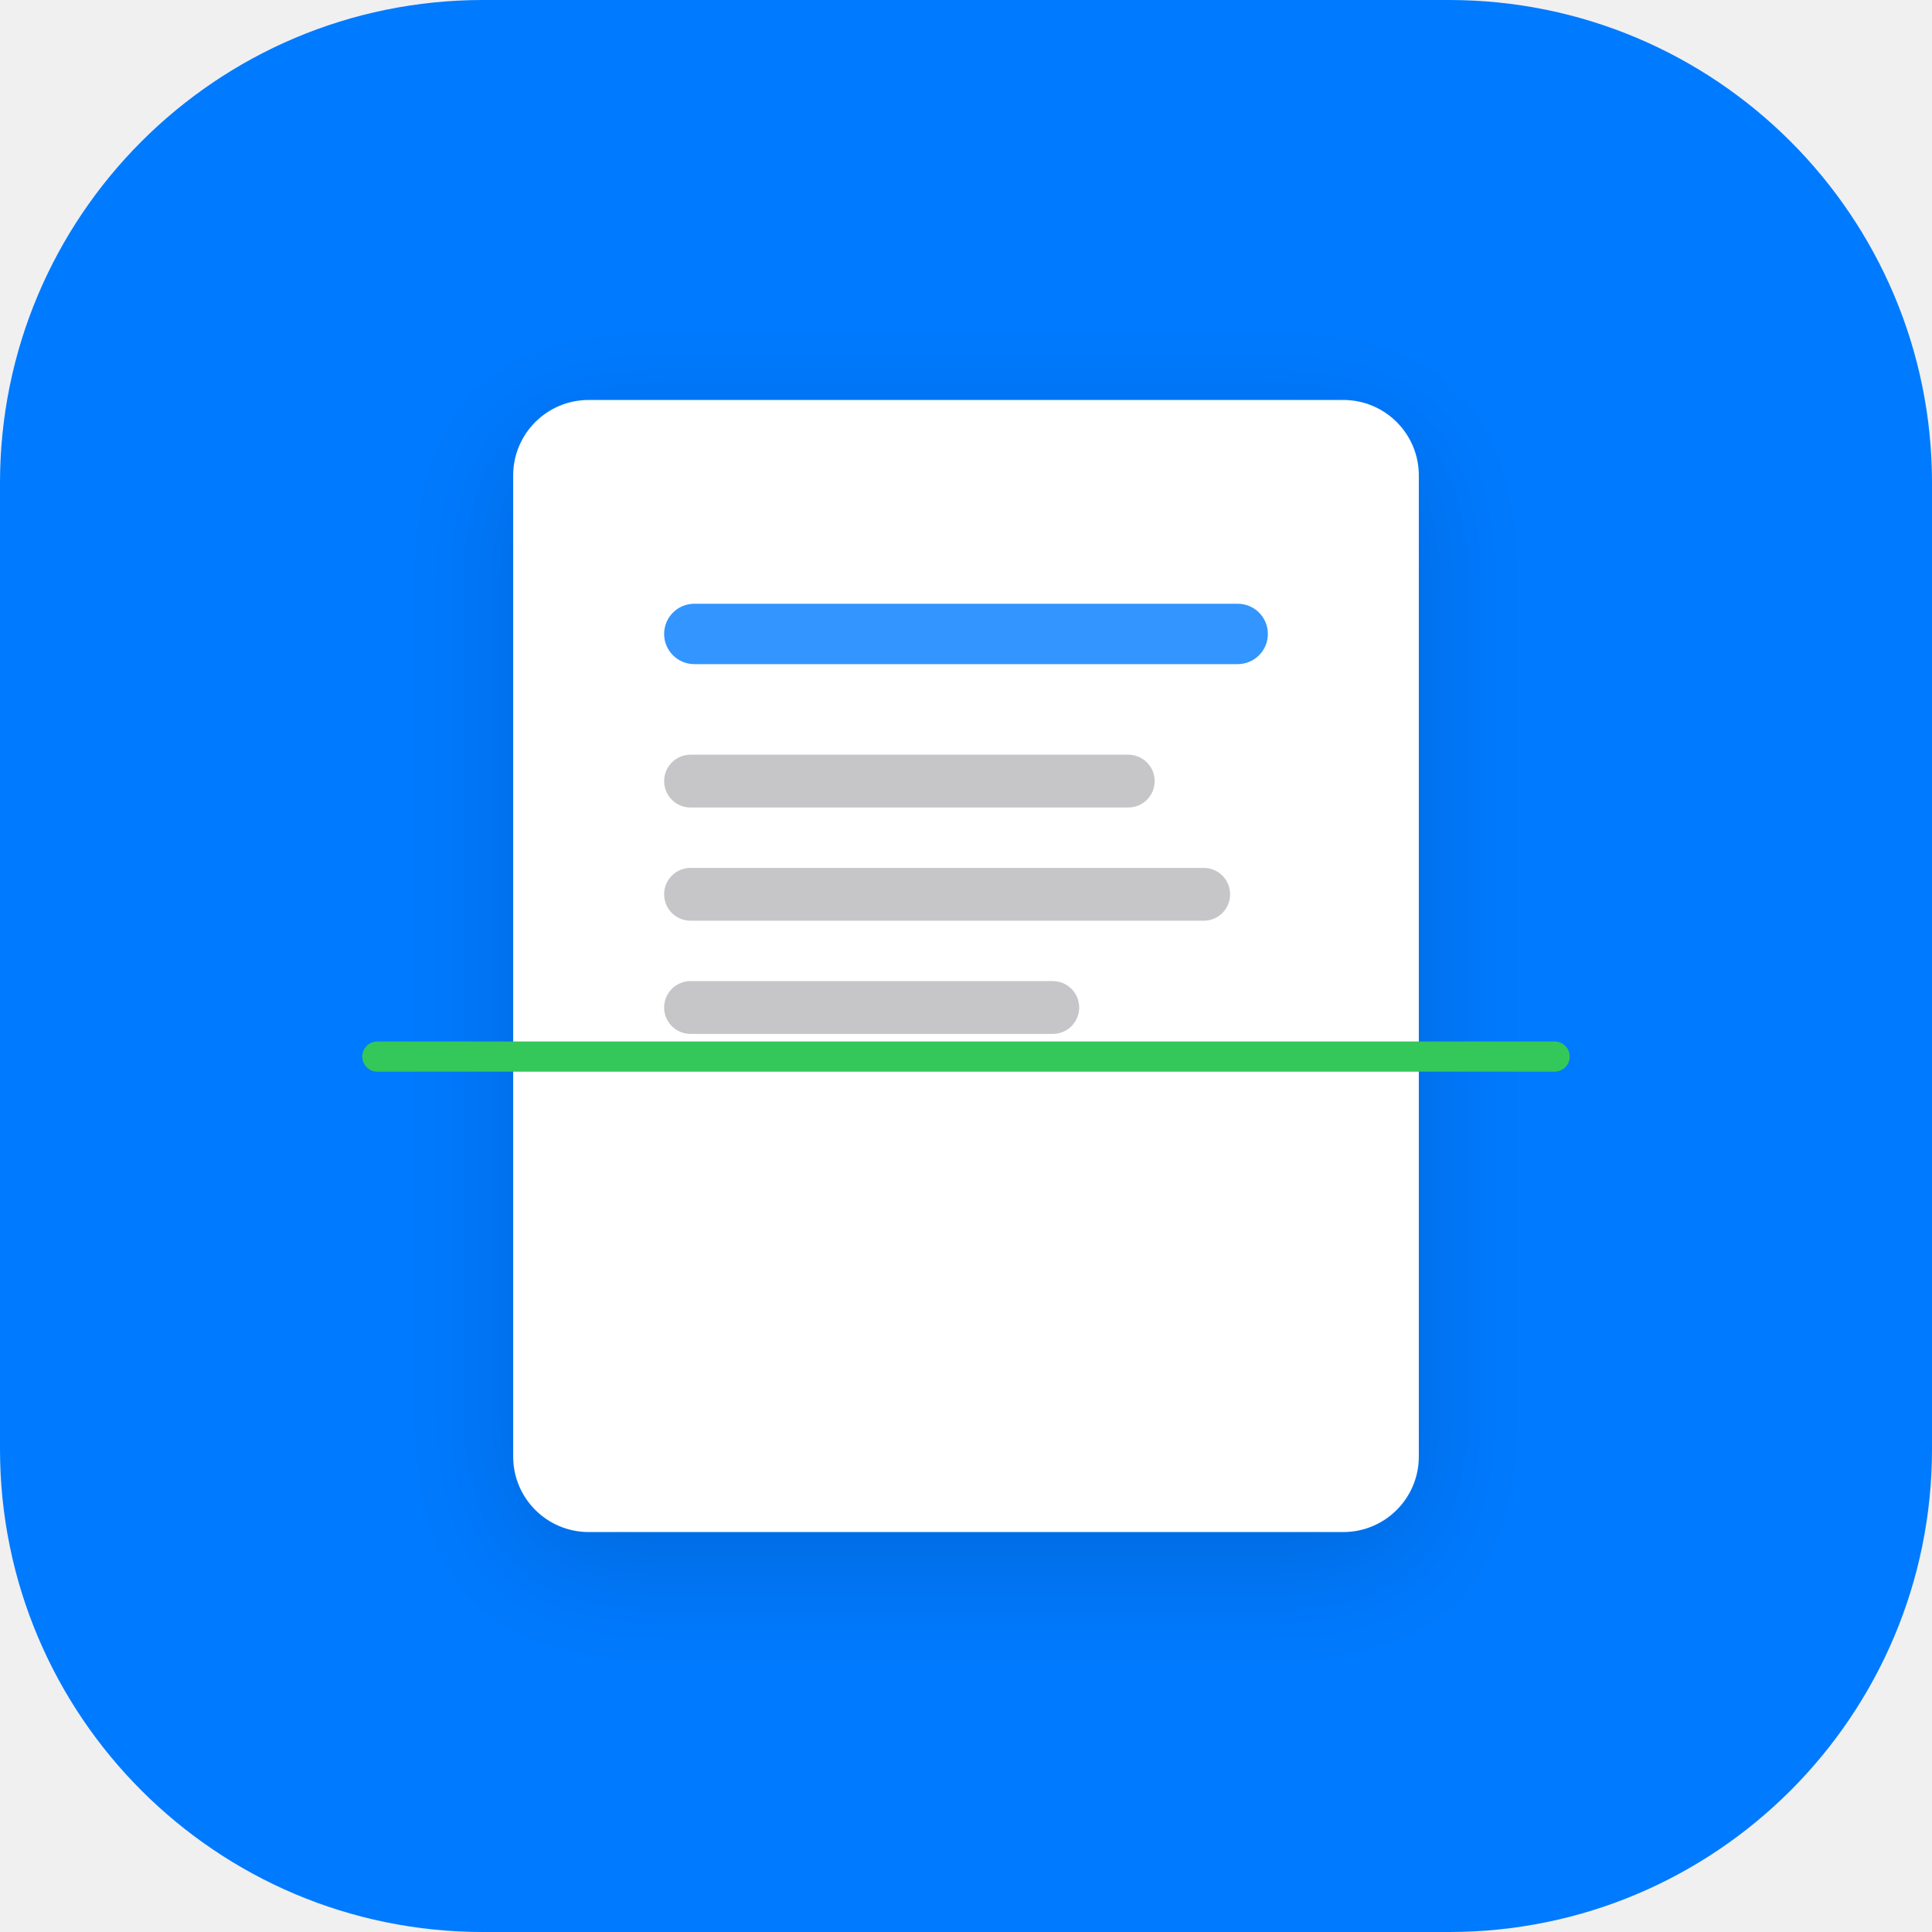
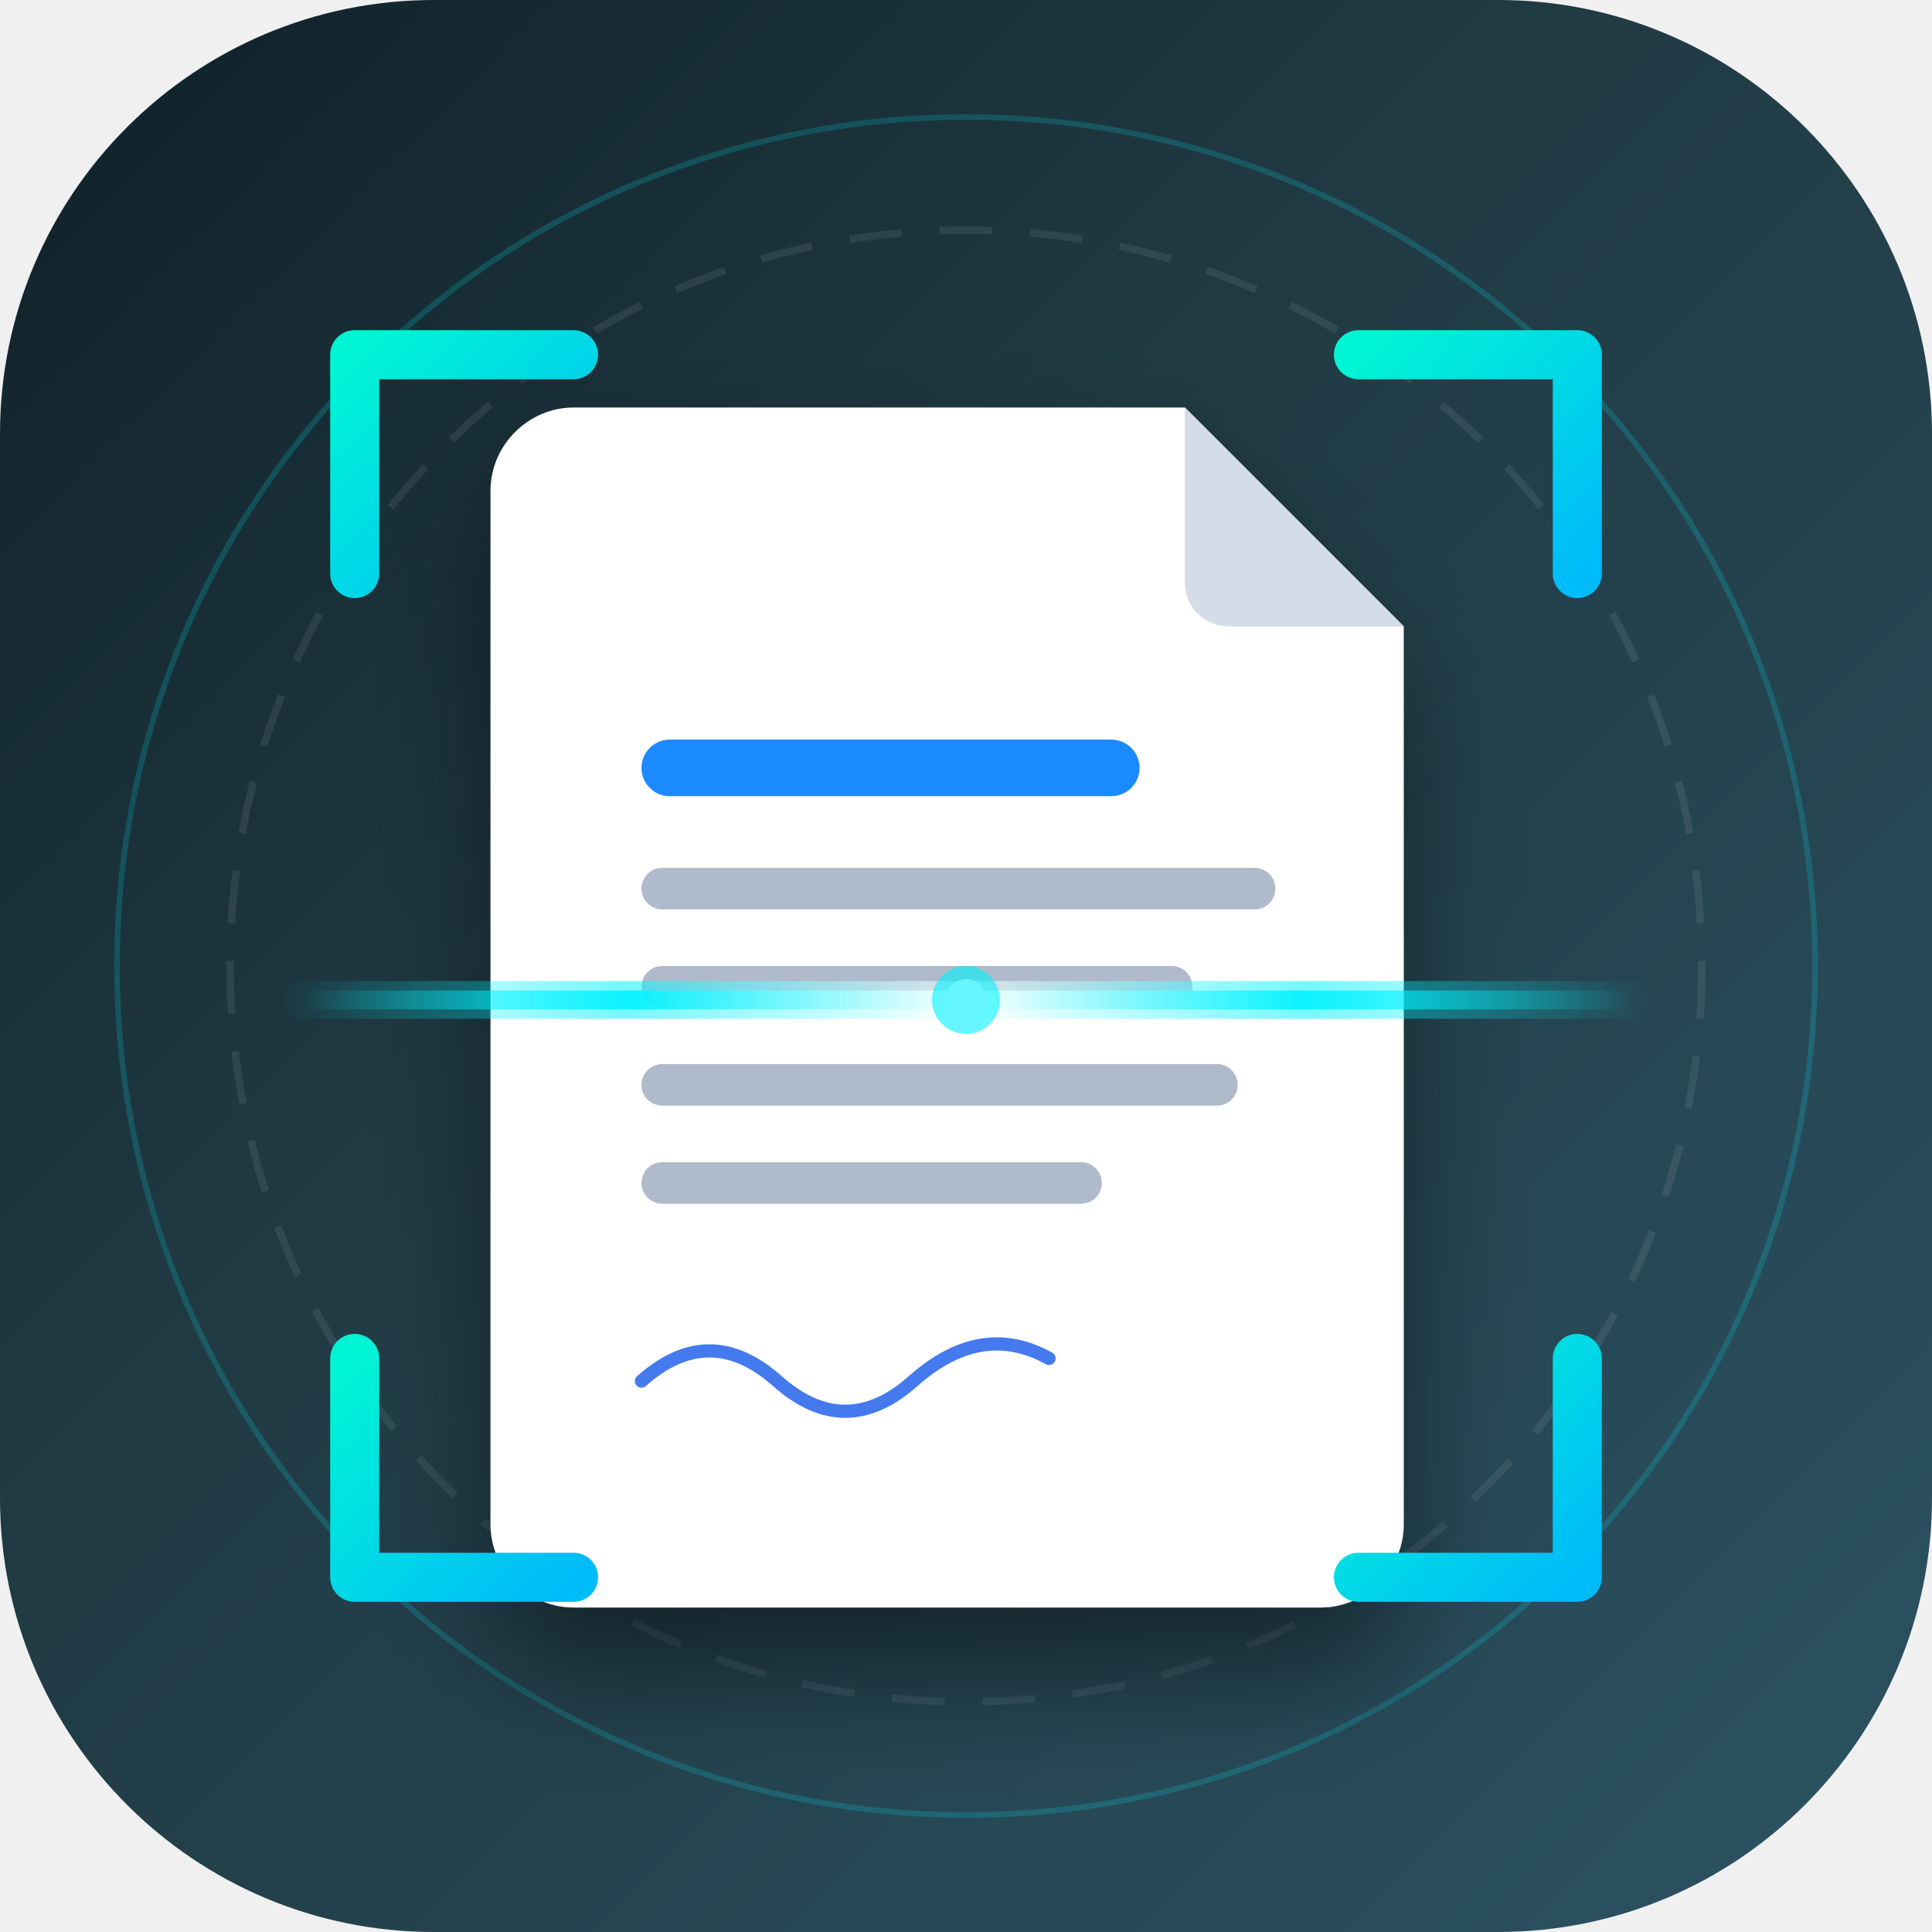
- <svg xmlns="http://www.w3.org/2000/svg" viewBox="0 0 512 512">
-   <rect width="512" height="512" rx="128" fill="#007aff" />
-   <rect x="136" y="106" width="240" height="300" rx="20" fill="#ffffff" filter="drop-shadow(0 8px 16px rgba(0,0,0,0.15))" />
-   <rect x="176" y="160" width="160" height="16" rx="8" fill="#007aff" opacity="0.8" />
-   <rect x="176" y="200" width="130" height="14" rx="7" fill="#8e8e93" opacity="0.5" />
-   <rect x="176" y="230" width="150" height="14" rx="7" fill="#8e8e93" opacity="0.5" />
-   <rect x="176" y="260" width="110" height="14" rx="7" fill="#8e8e93" opacity="0.5" />
-   <line x1="100" y1="280" x2="412" y2="280" stroke="#34c759" stroke-width="8" stroke-linecap="round" />
+ <svg xmlns="http://www.w3.org/2000/svg" viewBox="0 0 512 512" width="512" height="512">
+   <defs>
+     <linearGradient id="bgGrad" x1="0%" y1="0%" x2="100%" y2="100%">
+       <stop offset="0%" stop-color="#0f2027" />
+       <stop offset="40%" stop-color="#203a43" />
+       <stop offset="100%" stop-color="#2c5364" />
+     </linearGradient>
+     <linearGradient id="laserGrad" x1="0%" y1="0%" x2="100%" y2="0%">
+       <stop offset="0%" stop-color="#00f2fe" stop-opacity="0" />
+       <stop offset="25%" stop-color="#00f2fe" stop-opacity="0.9" />
+       <stop offset="50%" stop-color="#ffffff" stop-opacity="1" />
+       <stop offset="75%" stop-color="#00f2fe" stop-opacity="0.9" />
+       <stop offset="100%" stop-color="#00f2fe" stop-opacity="0" />
+     </linearGradient>
+     <filter id="docShadow" x="-20%" y="-20%" width="140%" height="140%">
+       <feDropShadow dx="0" dy="18" stdDeviation="16" flood-color="#000000" flood-opacity="0.45" />
+     </filter>
+     <linearGradient id="cornerGrad" x1="0%" y1="0%" x2="100%" y2="100%">
+       <stop offset="0%" stop-color="#00F5D4" />
+       <stop offset="100%" stop-color="#00BBF9" />
+     </linearGradient>
+   </defs>
+   <rect width="512" height="512" rx="115" fill="url(#bgGrad)" />
+   <circle cx="256" cy="256" r="195" fill="none" stroke="#ffffff" stroke-width="2" stroke-opacity="0.08" stroke-dasharray="14 10" />
+   <circle cx="256" cy="256" r="225" fill="none" stroke="#00f2fe" stroke-width="1.5" stroke-opacity="0.18" />
+   <g filter="url(#docShadow)">
+     <path d="M 152 108 L 314 108 L 372 166 L 372 404 C 372 416, 362 426, 350 426 L 152 426 C 140 426, 130 416, 130 404 L 130 130 C 130 118, 140 108, 152 108 Z" fill="#ffffff" />
+     <path d="M 314 108 L 372 166 L 326 166 C 319 166, 314 161, 314 154 Z" fill="#e2e8f0" />
+     <path d="M 314 108 L 314 154 C 314 161, 319 166, 326 166 L 372 166 Z" fill="#cbd5e1" opacity="0.6" />
+     <rect x="170" y="196" width="132" height="15" rx="7.5" fill="#007aff" opacity="0.88" />
+     <rect x="170" y="230" width="168" height="11" rx="5.5" fill="#94a3b8" opacity="0.75" />
+     <rect x="170" y="256" width="146" height="11" rx="5.5" fill="#94a3b8" opacity="0.75" />
+     <rect x="170" y="282" width="158" height="11" rx="5.5" fill="#94a3b8" opacity="0.75" />
+     <rect x="170" y="308" width="122" height="11" rx="5.5" fill="#94a3b8" opacity="0.75" />
+     <path d="M 170 366 Q 188 350, 206 366 T 242 366 T 278 360" fill="none" stroke="#2563eb" stroke-width="3.5" stroke-linecap="round" opacity="0.85" />
+   </g>
+   <path d="M 94 152 L 94 94 L 152 94" fill="none" stroke="url(#cornerGrad)" stroke-width="13" stroke-linecap="round" stroke-linejoin="round" />
+   <path d="M 360 94 L 418 94 L 418 152" fill="none" stroke="url(#cornerGrad)" stroke-width="13" stroke-linecap="round" stroke-linejoin="round" />
+   <path d="M 418 360 L 418 418 L 360 418" fill="none" stroke="url(#cornerGrad)" stroke-width="13" stroke-linecap="round" stroke-linejoin="round" />
+   <path d="M 152 418 L 94 418 L 94 360" fill="none" stroke="url(#cornerGrad)" stroke-width="13" stroke-linecap="round" stroke-linejoin="round" />
+   <g>
+     <rect x="74" y="260" width="364" height="10" rx="5" fill="url(#laserGrad)" opacity="0.6" />
+     <rect x="80" y="262.5" width="352" height="5" rx="2.5" fill="url(#laserGrad)" />
+     <circle cx="256" cy="265" r="5.5" fill="#ffffff" />
+     <circle cx="256" cy="265" r="9" fill="#00f2fe" opacity="0.6" />
+   </g>
</svg>
